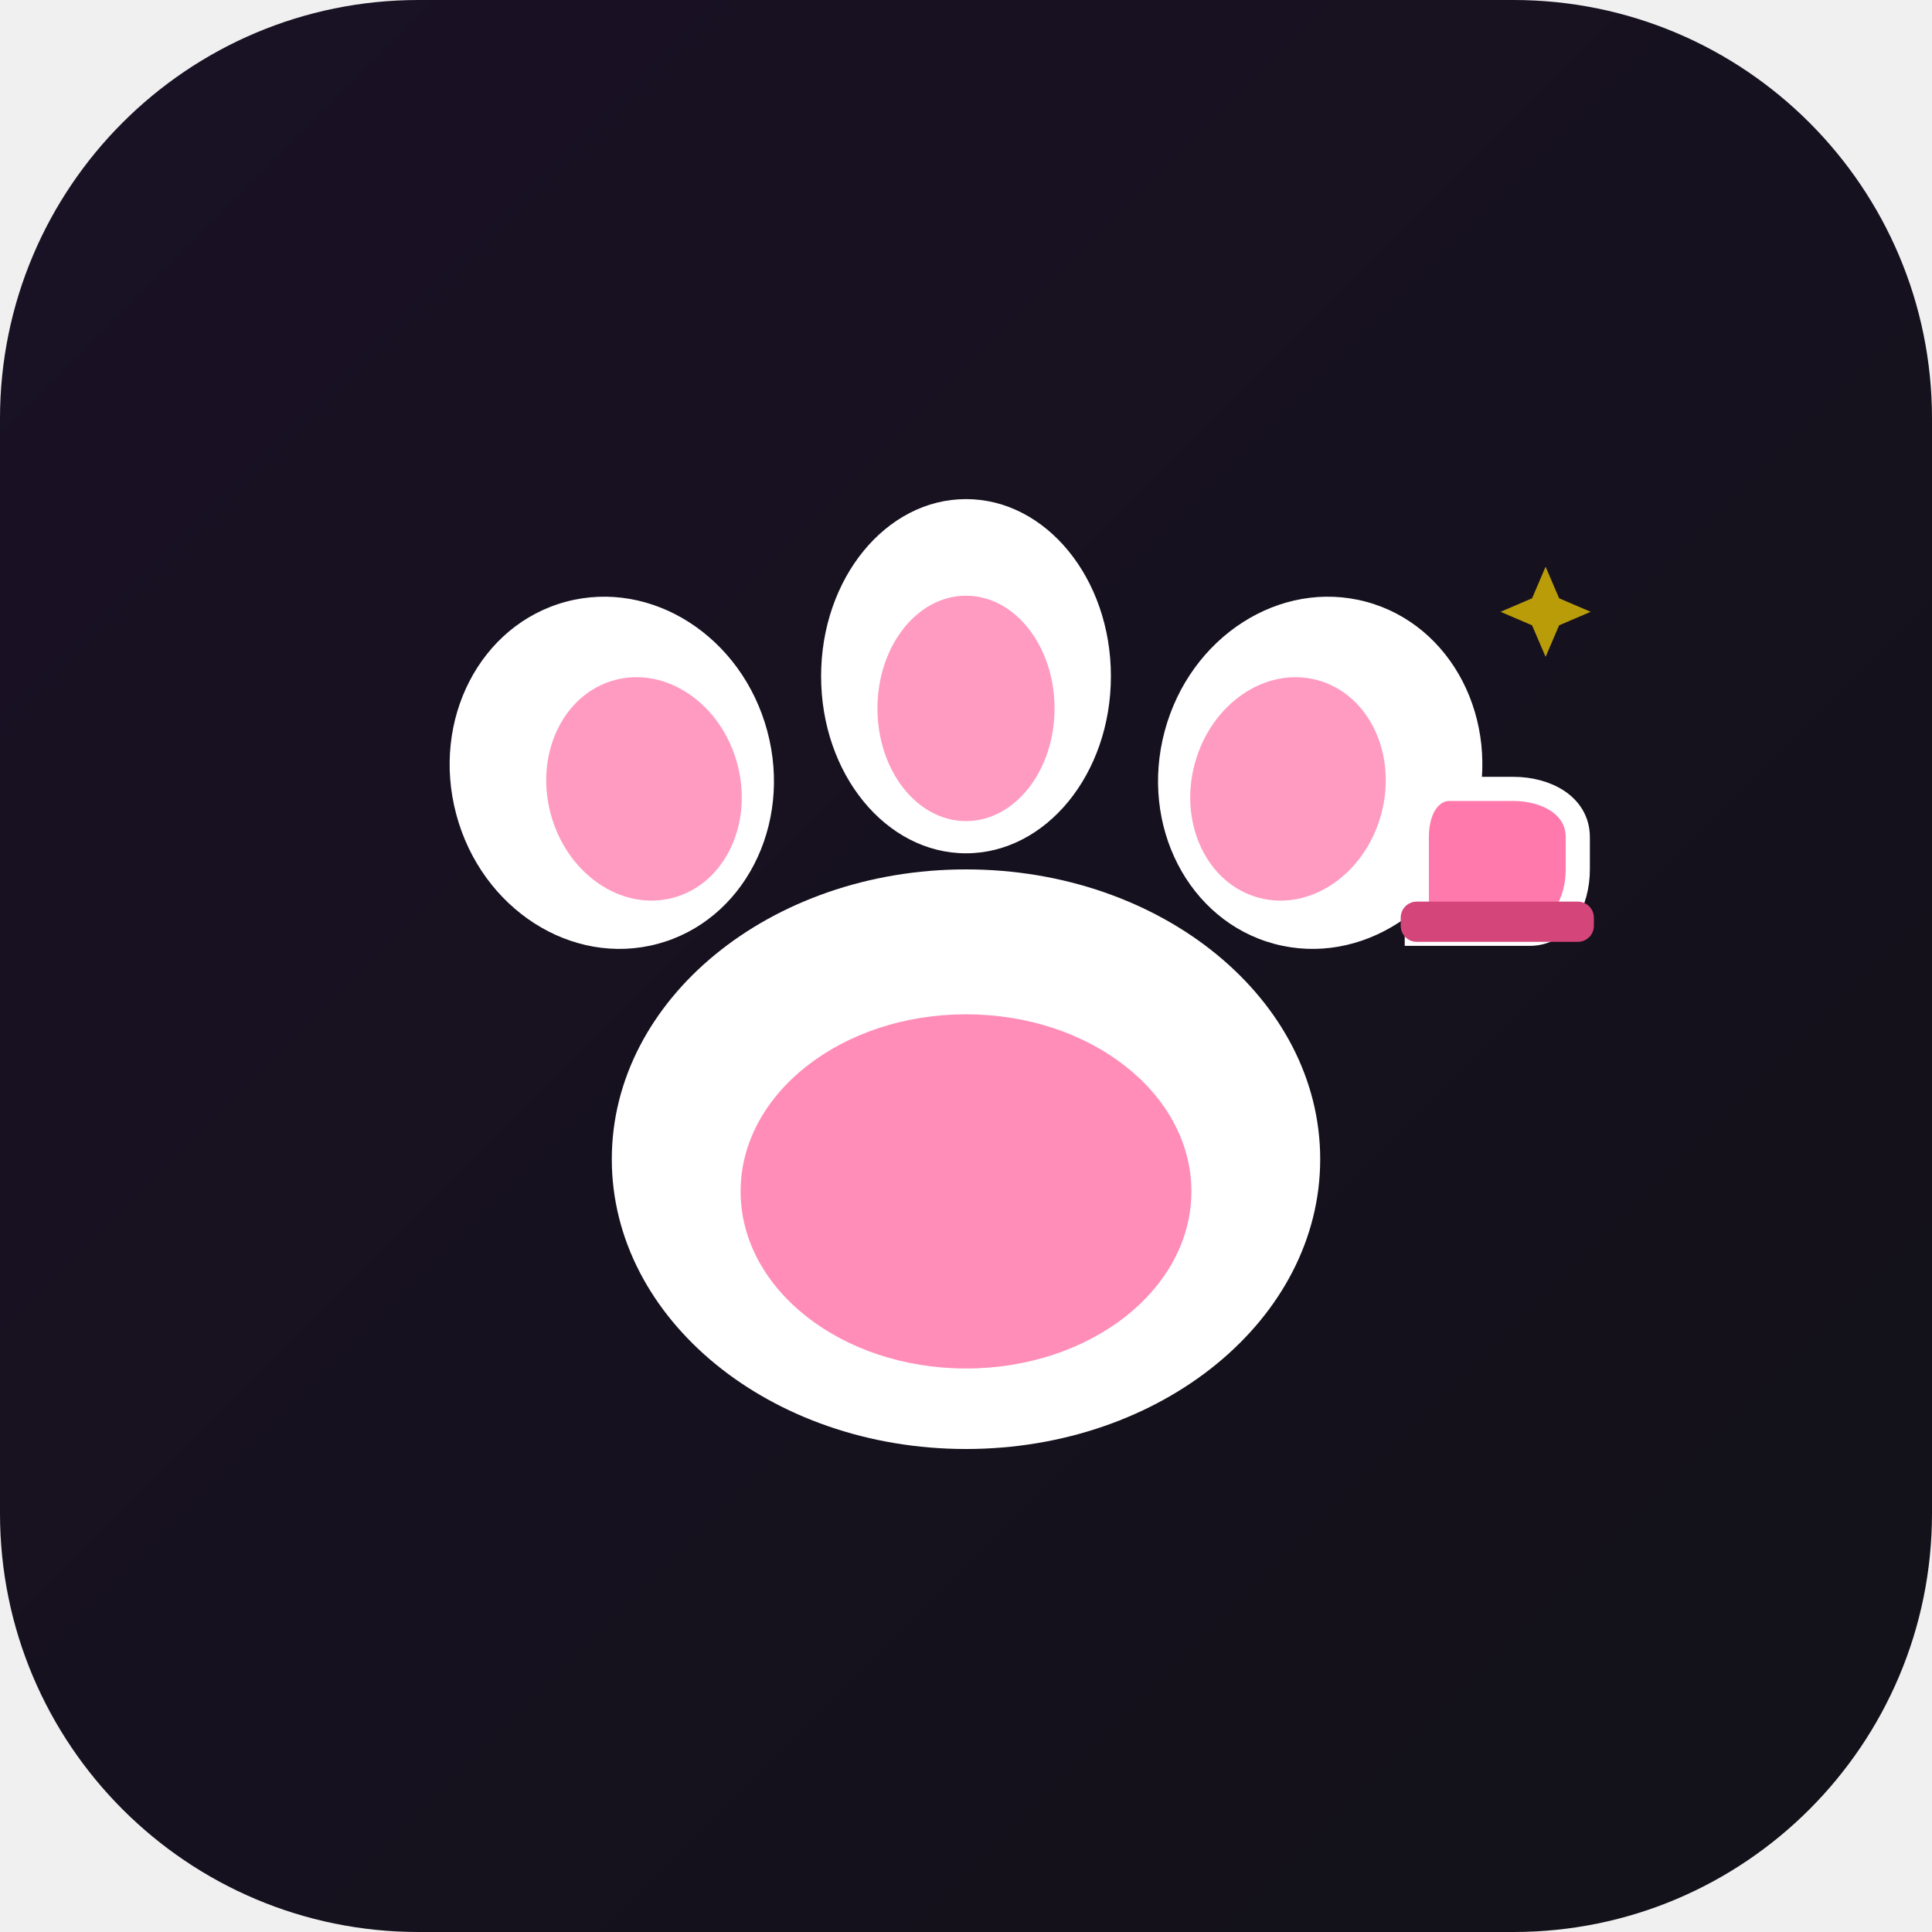
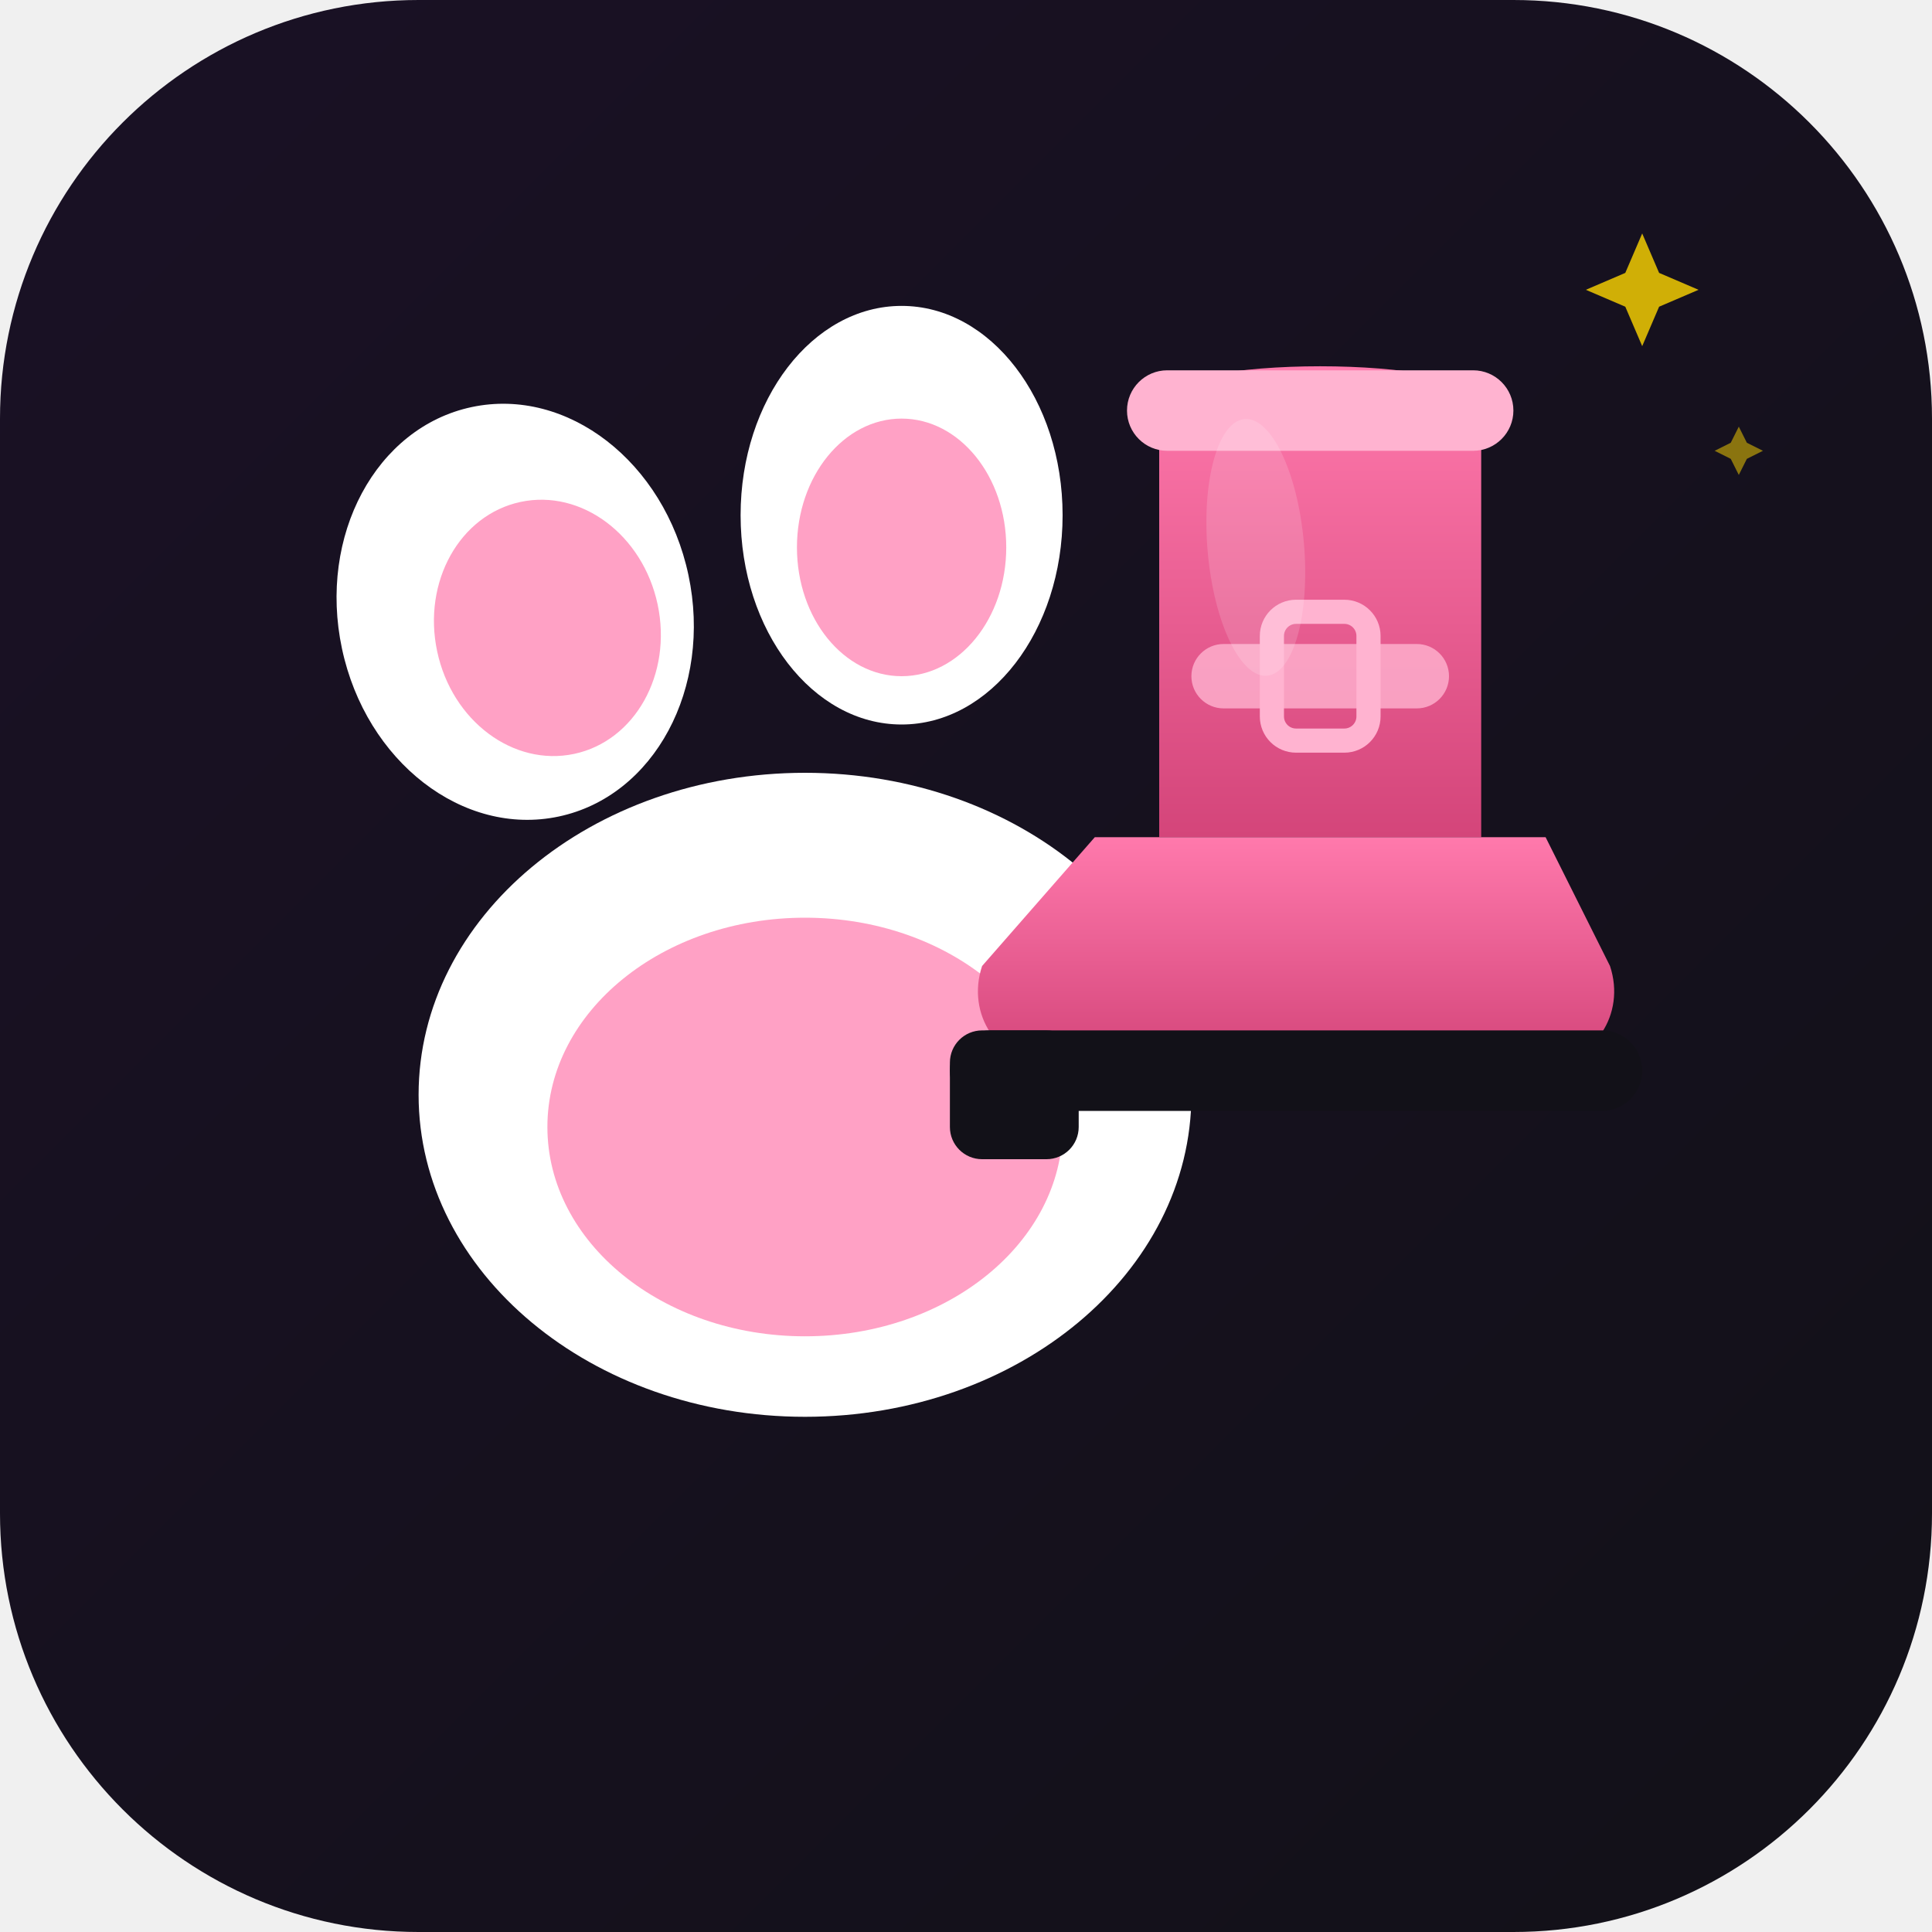
<svg xmlns="http://www.w3.org/2000/svg" viewBox="0 0 120 120" width="120" height="120">
  <defs>
    <linearGradient id="bg" x1="0%" y1="0%" x2="100%" y2="100%">
      <stop offset="0%" style="stop-color:#1a1125" />
      <stop offset="100%" style="stop-color:#121118" />
    </linearGradient>
+     <linearGradient id="boot" x1="0%" y1="0%" x2="0%" y2="100%">
+       <stop offset="0%" style="stop-color:#FF79AC" />
+       <stop offset="100%" style="stop-color:#D4457A" />
+     </linearGradient>
  </defs>
  <rect width="120" height="120" rx="26" fill="url(#bg)" />
-   <ellipse cx="60" cy="72" rx="22" ry="18" fill="white" />
-   <ellipse cx="38" cy="48" rx="10" ry="11" fill="white" transform="rotate(-15 38 48)" />
-   <ellipse cx="60" cy="42" rx="9" ry="11" fill="white" />
-   <ellipse cx="82" cy="48" rx="10" ry="11" fill="white" transform="rotate(15 82 48)" />
-   <ellipse cx="60" cy="74" rx="14" ry="11" fill="#FF79AC" opacity="0.85" />
-   <ellipse cx="40" cy="49" rx="6" ry="7" fill="#FF79AC" opacity="0.75" transform="rotate(-15 40 49)" />
-   <ellipse cx="60" cy="44" rx="5.5" ry="7" fill="#FF79AC" opacity="0.75" />
-   <ellipse cx="80" cy="49" rx="6" ry="7" fill="#FF79AC" opacity="0.75" transform="rotate(15 80 49)" />
-   <path d="M88 52 L88 58 L95 58 C97 58, 98 56, 98 54 L98 52 C98 50, 96 49, 94 49 L90 49 C89 49, 88 50, 88 52 Z" fill="#FF79AC" stroke="white" stroke-width="1.5" />
-   <rect x="87" y="56" width="12" height="2.5" rx="1" fill="#D4457A" />
-   <g transform="translate(96, 38)" fill="#FFD700" opacity="0.7">
-     <path d="M0,-4 L1.2,-1.2 L4,0 L1.2,1.2 L0,4 L-1.2,1.2 L-4,0 L-1.2,-1.2 Z" transform="scale(0.7)" />
+   <ellipse cx="32" cy="38" rx="11" ry="13" fill="white" transform="rotate(-12 32 38)" />
+   <ellipse cx="34" cy="39" rx="7" ry="8" fill="#FF79AC" opacity="0.7" transform="rotate(-12 34 39)" />
+   <ellipse cx="56" cy="32" rx="10" ry="13" fill="white" />
+   <ellipse cx="56" cy="34" rx="6.5" ry="8" fill="#FF79AC" opacity="0.7" />
+   <ellipse cx="50" cy="68" rx="24" ry="20" fill="white" />
+   <ellipse cx="50" cy="70" rx="16" ry="13" fill="#FF79AC" opacity="0.7" />
+   <path d="M72 25 C72 22, 92 22, 92 25 L92 52 L72 52 Z" fill="url(#boot)" rx="4" />
+   <rect x="70" y="23" width="24" height="5" rx="2.5" fill="#FFB3D0" />
+   <path d="M68 52 L96 52 L100 60 C101 63, 99 66, 96 66 L65 66 C62 66, 60 63, 61 60 Z" fill="url(#boot)" />
+   <rect x="59" y="64" width="43" height="5" rx="2.5" fill="#121118" />
+   <rect x="59" y="64" width="8" height="8" rx="2" fill="#121118" />
+   <rect x="74" y="40" width="16" height="4" rx="2" fill="#FFB3D0" opacity="0.8" />
+   <rect x="79" y="38" width="6" height="8" rx="1.5" fill="none" stroke="#FFB3D0" stroke-width="1.5" />
+   <ellipse cx="78" cy="34" rx="3" ry="8" fill="white" opacity="0.15" transform="rotate(-5 78 34)" />
+   <g transform="translate(102, 18)" fill="#FFD700" opacity="0.8">
+     <path d="M0,-5 L1.5,-1.5 L5,0 L1.5,1.5 L0,5 L-1.5,1.5 L-5,0 L-1.5,-1.5 Z" transform="scale(0.7)" />
+   </g>
+   <g transform="translate(108, 28)" fill="#FFD700" opacity="0.5">
+     <path d="M0,-3 L1,-1 L3,0 L1,1 L0,3 L-1,1 L-3,0 L-1,-1 Z" transform="scale(0.5)" />
  </g>
</svg>
